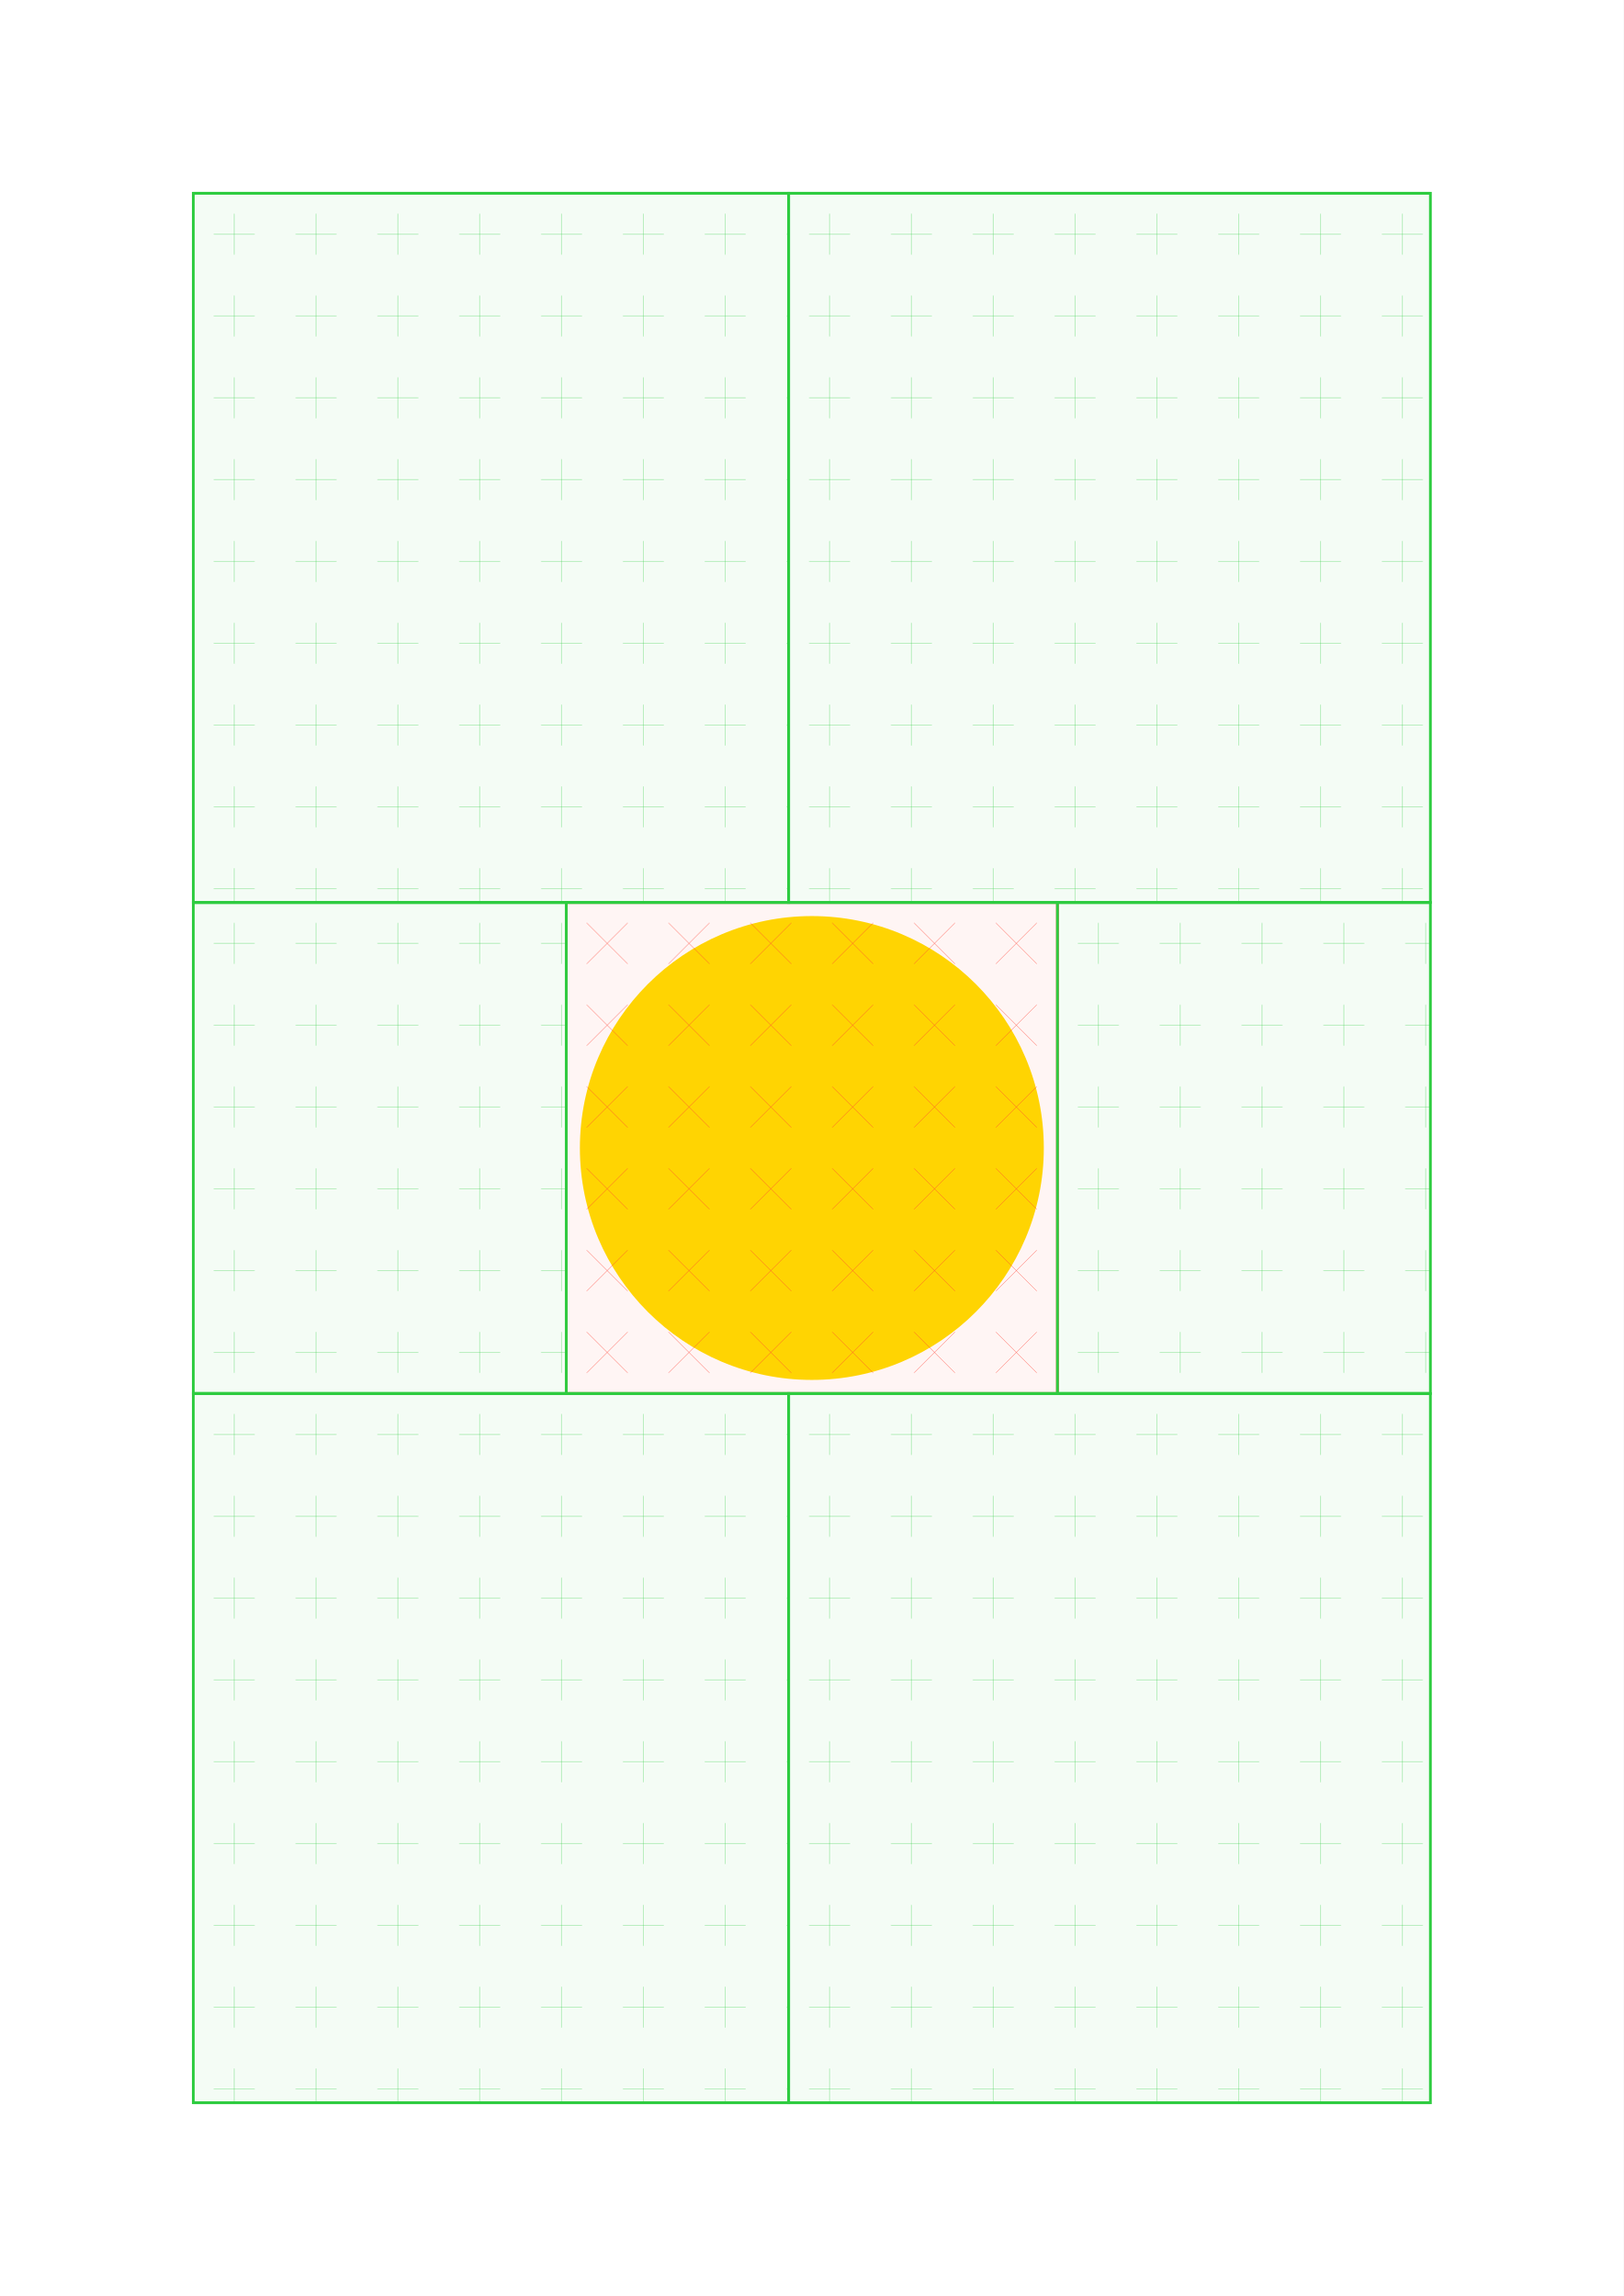
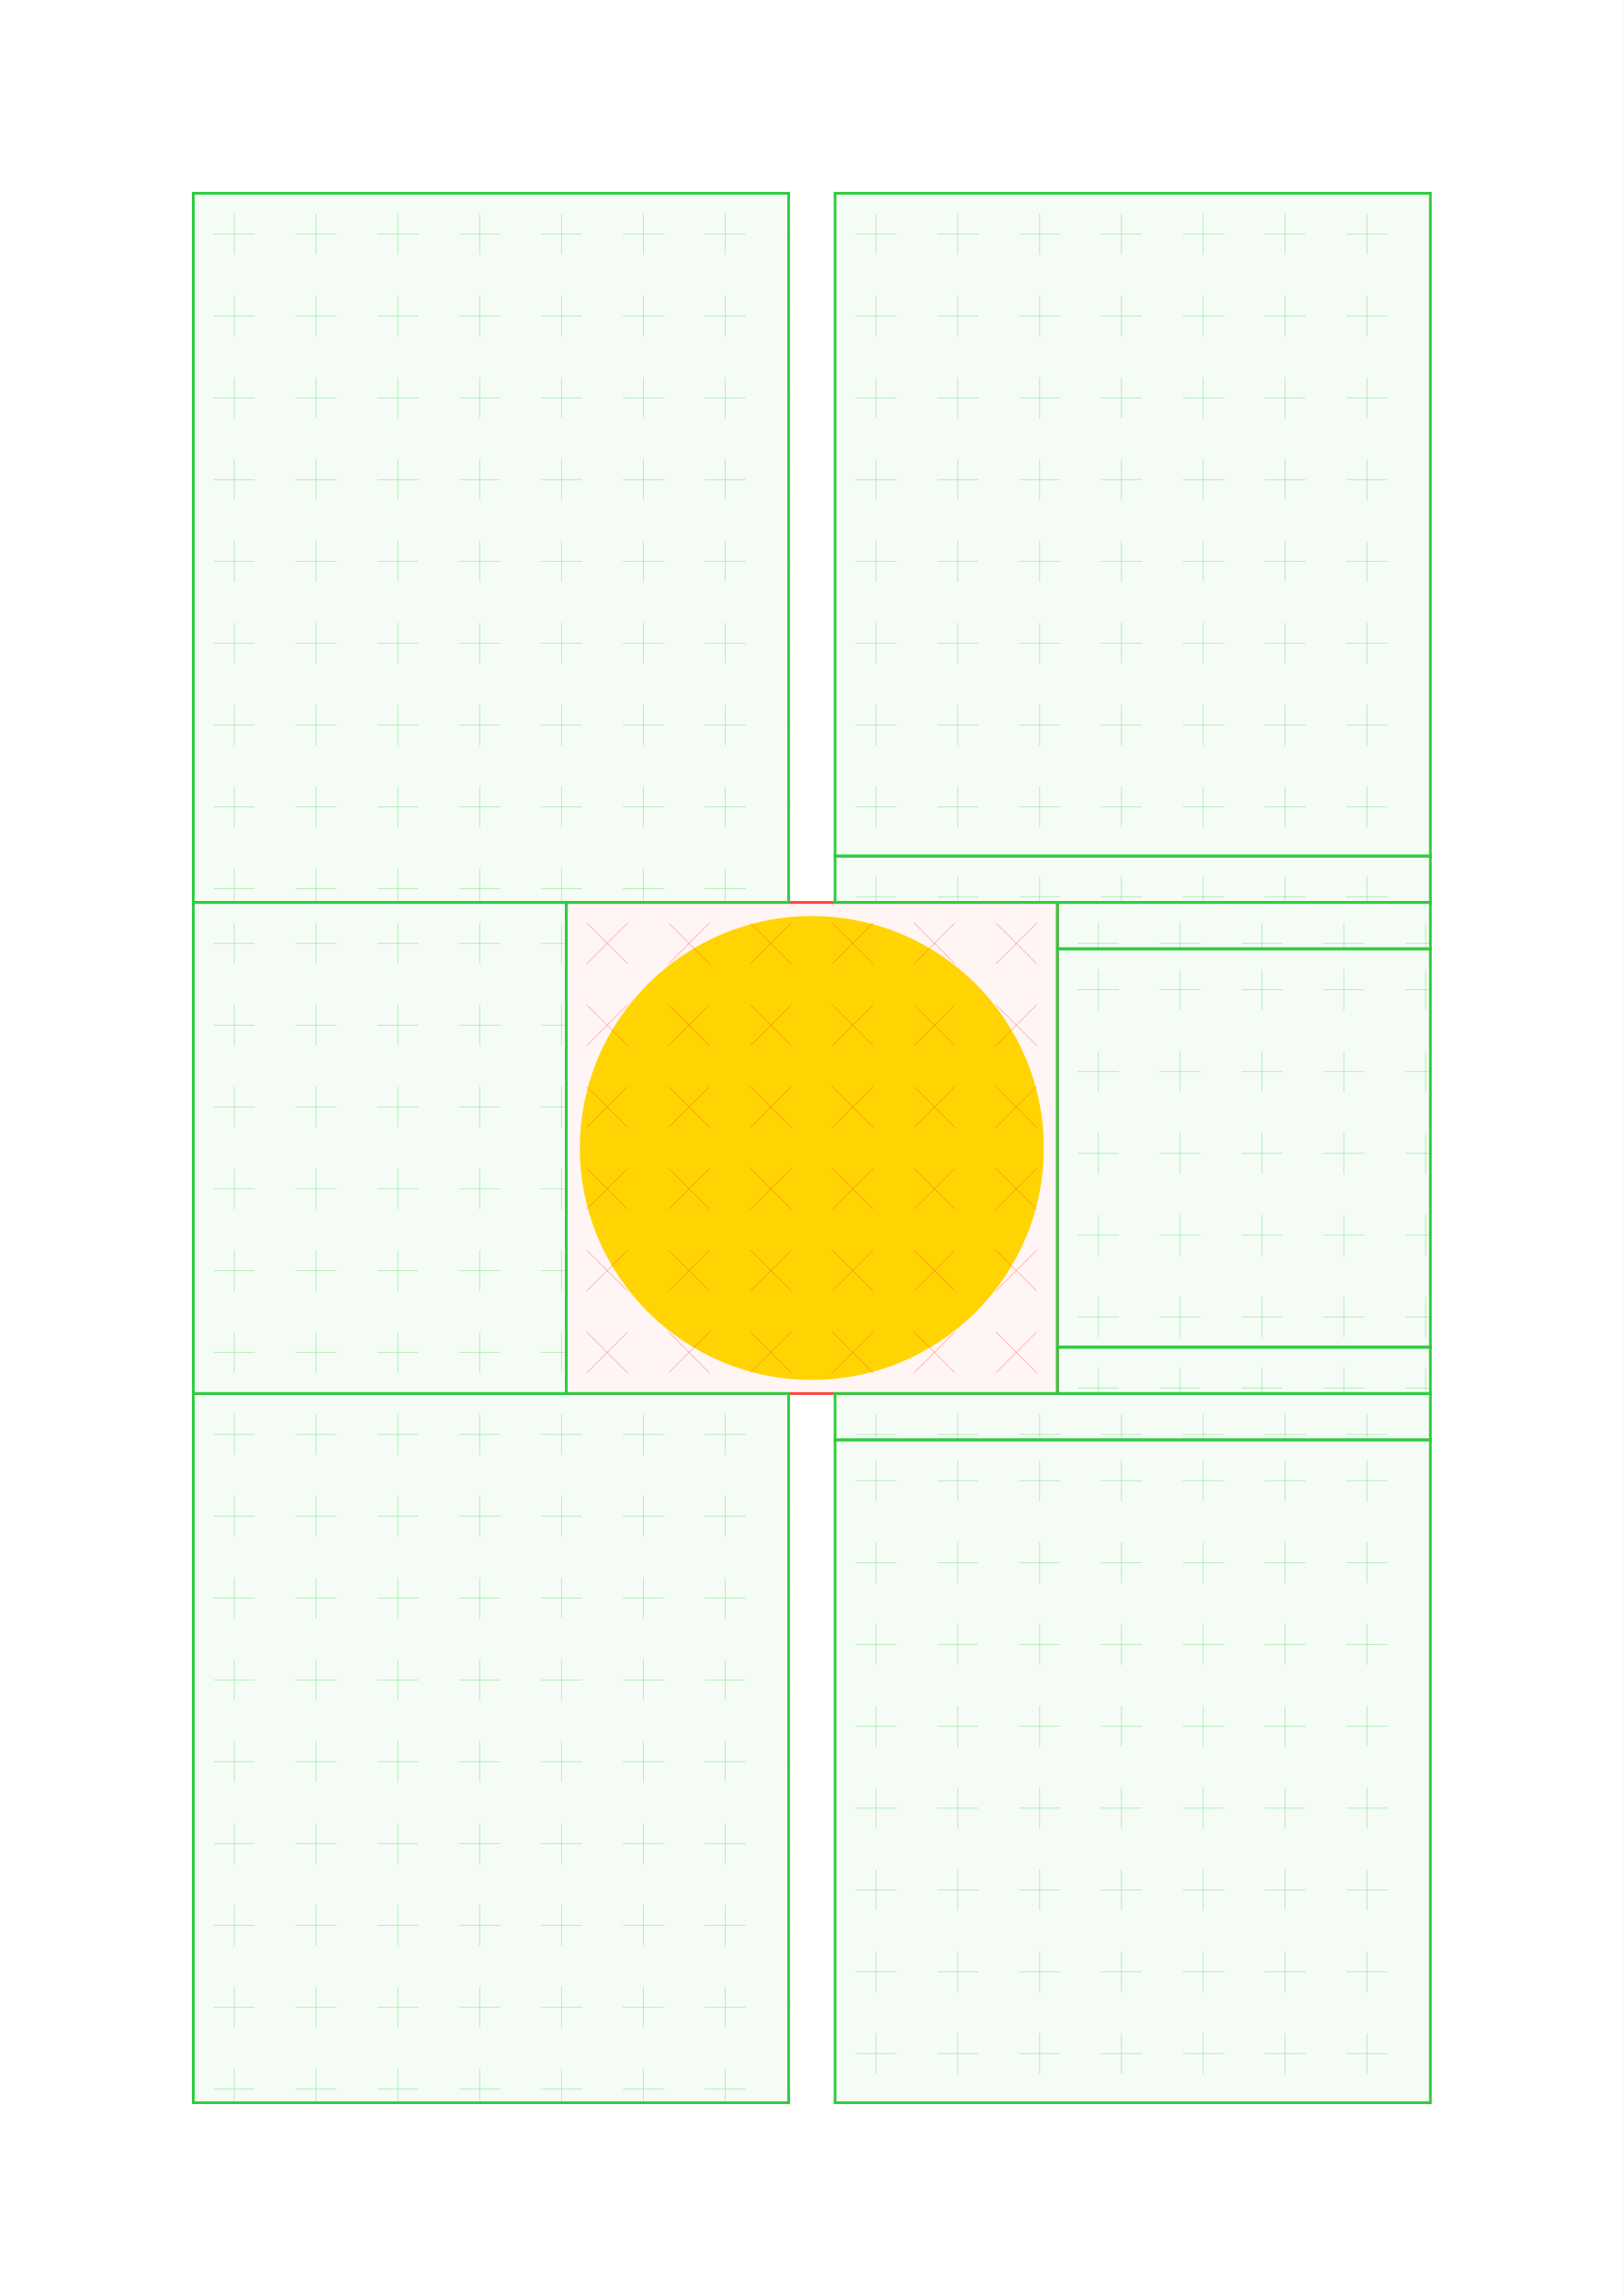
<svg xmlns="http://www.w3.org/2000/svg" xmlns:xlink="http://www.w3.org/1999/xlink" class="typst-doc" viewBox="0 0 595.276 841.89" width="595.276pt" height="841.89pt">
  <path class="typst-shape" fill="#ffffff" fill-rule="nonzero" d="M 0 0v 841.89 h 595.276 v -841.89 Z " />
  <g>
    <g class="typst-group">
      <g>
        <path class="typst-shape" fill="#ffdc00" fill-rule="nonzero" transform="matrix(1 0 0 1 212.5984 335.9055)" d="M 0 0m 0 85.039 c 0 -46.923 38.116 -85.039 85.039 -85.039 c 46.923 0 85.039 38.116 85.039 85.039 c 0 46.923 -38.116 85.039 -85.039 85.039 c -46.923 0 -85.039 -38.116 -85.039 -85.039 " />
        <g class="typst-group" transform="matrix(1 0 0 1 207.5984 330.9055)">
          <g>
-             <path class="typst-shape" fill="url(#pA69E973882789E8F12DF800671A528CD)" fill-rule="nonzero" stroke="#ff4136" stroke-width="1" stroke-linecap="butt" stroke-linejoin="miter" stroke-miterlimit="4" d="M 0 0v 180.079 h 180.079 v -180.079 Z " />
+             <path class="typst-shape" fill="url(#pBC6316B5D00027DE182D44C600657720)" fill-rule="nonzero" stroke="#ff4136" stroke-width="1" stroke-linecap="butt" stroke-linejoin="miter" stroke-miterlimit="4" d="M 0 0v 180.079 h 180.079 v -180.079 Z " />
          </g>
        </g>
        <g class="typst-group" transform="matrix(1 0 0 1 70.86614 70.86614)">
          <g>
-             <path class="typst-shape" fill="url(#pC59B07BA64EDB5748664FA877C9935E4)" fill-rule="nonzero" stroke="#2ecc40" stroke-width="1" stroke-linecap="butt" stroke-linejoin="miter" stroke-miterlimit="4" d="M 0 0v 260.039 h 218.268 v -260.039 Z " />
+             <path class="typst-shape" fill="url(#pB4F42D4438A08AEA1C89E1E27FA8E796)" fill-rule="nonzero" stroke="#2ecc40" stroke-width="1" stroke-linecap="butt" stroke-linejoin="miter" stroke-miterlimit="4" d="M 0 0v 260.039 h 218.268 v -260.039 Z " />
          </g>
        </g>
        <g class="typst-group" transform="matrix(1 0 0 1 70.86614 330.9055)">
          <g>
-             <path class="typst-shape" fill="url(#pC59B07BA64EDB5748664FA877C9935E4)" fill-rule="nonzero" stroke="#2ecc40" stroke-width="1" stroke-linecap="butt" stroke-linejoin="miter" stroke-miterlimit="4" d="M 0 0v 180.079 h 136.732 v -180.079 Z " />
+             <path class="typst-shape" fill="url(#pB4F42D4438A08AEA1C89E1E27FA8E796)" fill-rule="nonzero" stroke="#2ecc40" stroke-width="1" stroke-linecap="butt" stroke-linejoin="miter" stroke-miterlimit="4" d="M 0 0v 180.079 h 136.732 v -180.079 Z " />
          </g>
        </g>
        <g class="typst-group" transform="matrix(1 0 0 1 70.86614 510.9843)">
          <g>
-             <path class="typst-shape" fill="url(#pC59B07BA64EDB5748664FA877C9935E4)" fill-rule="nonzero" stroke="#2ecc40" stroke-width="1" stroke-linecap="butt" stroke-linejoin="miter" stroke-miterlimit="4" d="M 0 0v 260.039 h 218.268 v -260.039 Z " />
+             <path class="typst-shape" fill="url(#pB4F42D4438A08AEA1C89E1E27FA8E796)" fill-rule="nonzero" stroke="#2ecc40" stroke-width="1" stroke-linecap="butt" stroke-linejoin="miter" stroke-miterlimit="4" d="M 0 0v 260.039 h 218.268 v -260.039 Z " />
          </g>
        </g>
-         <g class="typst-group" transform="matrix(1 0 0 1 70.86614 70.86614)">
+         <g class="typst-group" transform="matrix(1 0 0 1 306.1417 70.86614)">
          <g>
-             <path class="typst-shape" fill="url(#pC59B07BA64EDB5748664FA877C9935E4)" fill-rule="nonzero" stroke="#2ecc40" stroke-width="1" stroke-linecap="butt" stroke-linejoin="miter" stroke-miterlimit="4" d="M 0 0h 453.543 Z " />
+             <path class="typst-shape" fill="url(#pB4F42D4438A08AEA1C89E1E27FA8E796)" fill-rule="nonzero" stroke="#2ecc40" stroke-width="1" stroke-linecap="butt" stroke-linejoin="miter" stroke-miterlimit="4" d="M 0 0v 243.031 h 218.268 v -243.031 Z " />
          </g>
        </g>
-         <g class="typst-group" transform="matrix(1 0 0 1 289.1339 70.86614)">
+         <g class="typst-group" transform="matrix(1 0 0 1 306.1417 313.8976)">
          <g>
-             <path class="typst-shape" fill="url(#pC59B07BA64EDB5748664FA877C9935E4)" fill-rule="nonzero" stroke="#2ecc40" stroke-width="1" stroke-linecap="butt" stroke-linejoin="miter" stroke-miterlimit="4" d="M 0 0v 260.039 h 235.276 v -260.039 Z " />
-           </g>
-         </g>
-         <g class="typst-group" transform="matrix(1 0 0 1 70.86614 330.9055)">
-           <g>
-             <path class="typst-shape" fill="url(#pC59B07BA64EDB5748664FA877C9935E4)" fill-rule="nonzero" stroke="#2ecc40" stroke-width="1" stroke-linecap="butt" stroke-linejoin="miter" stroke-miterlimit="4" d="M 0 0h 453.543 Z " />
-           </g>
-         </g>
-         <g class="typst-group" transform="matrix(1 0 0 1 70.86614 330.9055)">
-           <g>
-             <path class="typst-shape" fill="url(#pC59B07BA64EDB5748664FA877C9935E4)" fill-rule="nonzero" stroke="#2ecc40" stroke-width="1" stroke-linecap="butt" stroke-linejoin="miter" stroke-miterlimit="4" d="M 0 0h 453.543 Z " />
+             <path class="typst-shape" fill="url(#pB4F42D4438A08AEA1C89E1E27FA8E796)" fill-rule="nonzero" stroke="#2ecc40" stroke-width="1" stroke-linecap="butt" stroke-linejoin="miter" stroke-miterlimit="4" d="M 0 0v 17.008 h 218.268 v -17.008 Z " />
          </g>
        </g>
        <g class="typst-group" transform="matrix(1 0 0 1 387.6772 330.9055)">
          <g>
-             <path class="typst-shape" fill="url(#pC59B07BA64EDB5748664FA877C9935E4)" fill-rule="nonzero" stroke="#2ecc40" stroke-width="1" stroke-linecap="butt" stroke-linejoin="miter" stroke-miterlimit="4" d="M 0 0v 180.079 h 136.732 v -180.079 Z " />
+             <path class="typst-shape" fill="url(#pB4F42D4438A08AEA1C89E1E27FA8E796)" fill-rule="nonzero" stroke="#2ecc40" stroke-width="1" stroke-linecap="butt" stroke-linejoin="miter" stroke-miterlimit="4" d="M 0 0v 17.008 h 136.732 v -17.008 Z " />
          </g>
        </g>
-         <g class="typst-group" transform="matrix(1 0 0 1 70.86614 510.9843)">
+         <g class="typst-group" transform="matrix(1 0 0 1 387.6772 347.9134)">
          <g>
-             <path class="typst-shape" fill="url(#pC59B07BA64EDB5748664FA877C9935E4)" fill-rule="nonzero" stroke="#2ecc40" stroke-width="1" stroke-linecap="butt" stroke-linejoin="miter" stroke-miterlimit="4" d="M 0 0h 453.543 Z " />
+             <path class="typst-shape" fill="url(#pB4F42D4438A08AEA1C89E1E27FA8E796)" fill-rule="nonzero" stroke="#2ecc40" stroke-width="1" stroke-linecap="butt" stroke-linejoin="miter" stroke-miterlimit="4" d="M 0 0v 146.063 h 136.732 v -146.063 Z " />
          </g>
        </g>
-         <g class="typst-group" transform="matrix(1 0 0 1 70.86614 510.9843)">
+         <g class="typst-group" transform="matrix(1 0 0 1 387.6772 493.9764)">
          <g>
-             <path class="typst-shape" fill="url(#pC59B07BA64EDB5748664FA877C9935E4)" fill-rule="nonzero" stroke="#2ecc40" stroke-width="1" stroke-linecap="butt" stroke-linejoin="miter" stroke-miterlimit="4" d="M 0 0h 453.543 Z " />
+             <path class="typst-shape" fill="url(#pB4F42D4438A08AEA1C89E1E27FA8E796)" fill-rule="nonzero" stroke="#2ecc40" stroke-width="1" stroke-linecap="butt" stroke-linejoin="miter" stroke-miterlimit="4" d="M 0 0v 17.008 h 136.732 v -17.008 Z " />
          </g>
        </g>
-         <g class="typst-group" transform="matrix(1 0 0 1 289.1339 510.9843)">
+         <g class="typst-group" transform="matrix(1 0 0 1 306.1417 510.9843)">
          <g>
-             <path class="typst-shape" fill="url(#pC59B07BA64EDB5748664FA877C9935E4)" fill-rule="nonzero" stroke="#2ecc40" stroke-width="1" stroke-linecap="butt" stroke-linejoin="miter" stroke-miterlimit="4" d="M 0 0v 260.039 h 235.276 v -260.039 Z " />
+             <path class="typst-shape" fill="url(#pB4F42D4438A08AEA1C89E1E27FA8E796)" fill-rule="nonzero" stroke="#2ecc40" stroke-width="1" stroke-linecap="butt" stroke-linejoin="miter" stroke-miterlimit="4" d="M 0 0v 17.008 h 218.268 v -17.008 Z " />
          </g>
        </g>
-         <g class="typst-group" transform="matrix(1 0 0 1 70.86614 771.0236)">
+         <g class="typst-group" transform="matrix(1 0 0 1 306.1417 527.9921)">
          <g>
-             <path class="typst-shape" fill="url(#pC59B07BA64EDB5748664FA877C9935E4)" fill-rule="nonzero" stroke="#2ecc40" stroke-width="1" stroke-linecap="butt" stroke-linejoin="miter" stroke-miterlimit="4" d="M 0 0h 453.543 Z " />
+             <path class="typst-shape" fill="url(#pB4F42D4438A08AEA1C89E1E27FA8E796)" fill-rule="nonzero" stroke="#2ecc40" stroke-width="1" stroke-linecap="butt" stroke-linejoin="miter" stroke-miterlimit="4" d="M 0 0v 243.031 h 218.268 v -243.031 Z " />
          </g>
        </g>
      </g>
    </g>
  </g>
  <defs id="tilings">
-     <pattern id="t6768752016A328DCE79FCC41FBD43C97" width="30" height="30" patternUnits="userSpaceOnUse" viewBox="0 0 30.000 30.000">
+     <pattern id="t3B229D2E6DCE1BB272FA6CA44900086D" width="30" height="30" patternUnits="userSpaceOnUse" viewBox="0 0 30.000 30.000">
      <g>
        <g class="typst-group">
          <g>
            <path class="typst-shape" fill="#ff41360d" fill-rule="nonzero" d="M 0 0v 30 h 30 v -30 Z " />
          </g>
        </g>
        <path class="typst-shape" fill="none" stroke="#ff4136" stroke-width="0.1" stroke-linecap="butt" stroke-linejoin="miter" stroke-miterlimit="4" transform="matrix(1 0 0 1 7.5 7.5)" d="M 0 0l 15 15 " />
        <path class="typst-shape" fill="none" stroke="#ff4136" stroke-width="0.1" stroke-linecap="butt" stroke-linejoin="miter" stroke-miterlimit="4" transform="matrix(1 0 0 1 7.5 22.5)" d="M 0 0l 15 -15 " />
      </g>
    </pattern>
-     <pattern id="tFDCC47782D2698055505A1D5B7E3AC44" width="30" height="30" patternUnits="userSpaceOnUse" viewBox="0 0 30.000 30.000">
+     <pattern id="tB61E08826609D5FC1E27C2CC55981A8F" width="30" height="30" patternUnits="userSpaceOnUse" viewBox="0 0 30.000 30.000">
      <g>
        <g class="typst-group">
          <g>
            <path class="typst-shape" fill="#2ecc400d" fill-rule="nonzero" d="M 0 0v 30 h 30 v -30 Z " />
          </g>
        </g>
        <path class="typst-shape" fill="none" stroke="#2ecc40" stroke-width="0.1" stroke-linecap="butt" stroke-linejoin="miter" stroke-miterlimit="4" transform="matrix(1 0 0 1 7.5 15)" d="M 0 0h 15 " />
        <path class="typst-shape" fill="none" stroke="#2ecc40" stroke-width="0.1" stroke-linecap="butt" stroke-linejoin="miter" stroke-miterlimit="4" transform="matrix(1 0 0 1 15 7.5)" d="M 0 0v 15 " />
      </g>
    </pattern>
  </defs>
  <defs id="tilings-refs">
-     <pattern patternTransform="matrix(1 0 0 1 0 0)" id="pA69E973882789E8F12DF800671A528CD" href="#t6768752016A328DCE79FCC41FBD43C97" xlink:href="#t6768752016A328DCE79FCC41FBD43C97" />
-     <pattern patternTransform="matrix(1 0 0 1 0 0)" id="pC59B07BA64EDB5748664FA877C9935E4" href="#tFDCC47782D2698055505A1D5B7E3AC44" xlink:href="#tFDCC47782D2698055505A1D5B7E3AC44" />
+     <pattern patternTransform="matrix(1 0 0 1 0 0)" id="pBC6316B5D00027DE182D44C600657720" href="#t3B229D2E6DCE1BB272FA6CA44900086D" xlink:href="#t3B229D2E6DCE1BB272FA6CA44900086D" />
+     <pattern patternTransform="matrix(1 0 0 1 0 0)" id="pB4F42D4438A08AEA1C89E1E27FA8E796" href="#tB61E08826609D5FC1E27C2CC55981A8F" xlink:href="#tB61E08826609D5FC1E27C2CC55981A8F" />
  </defs>
</svg>
